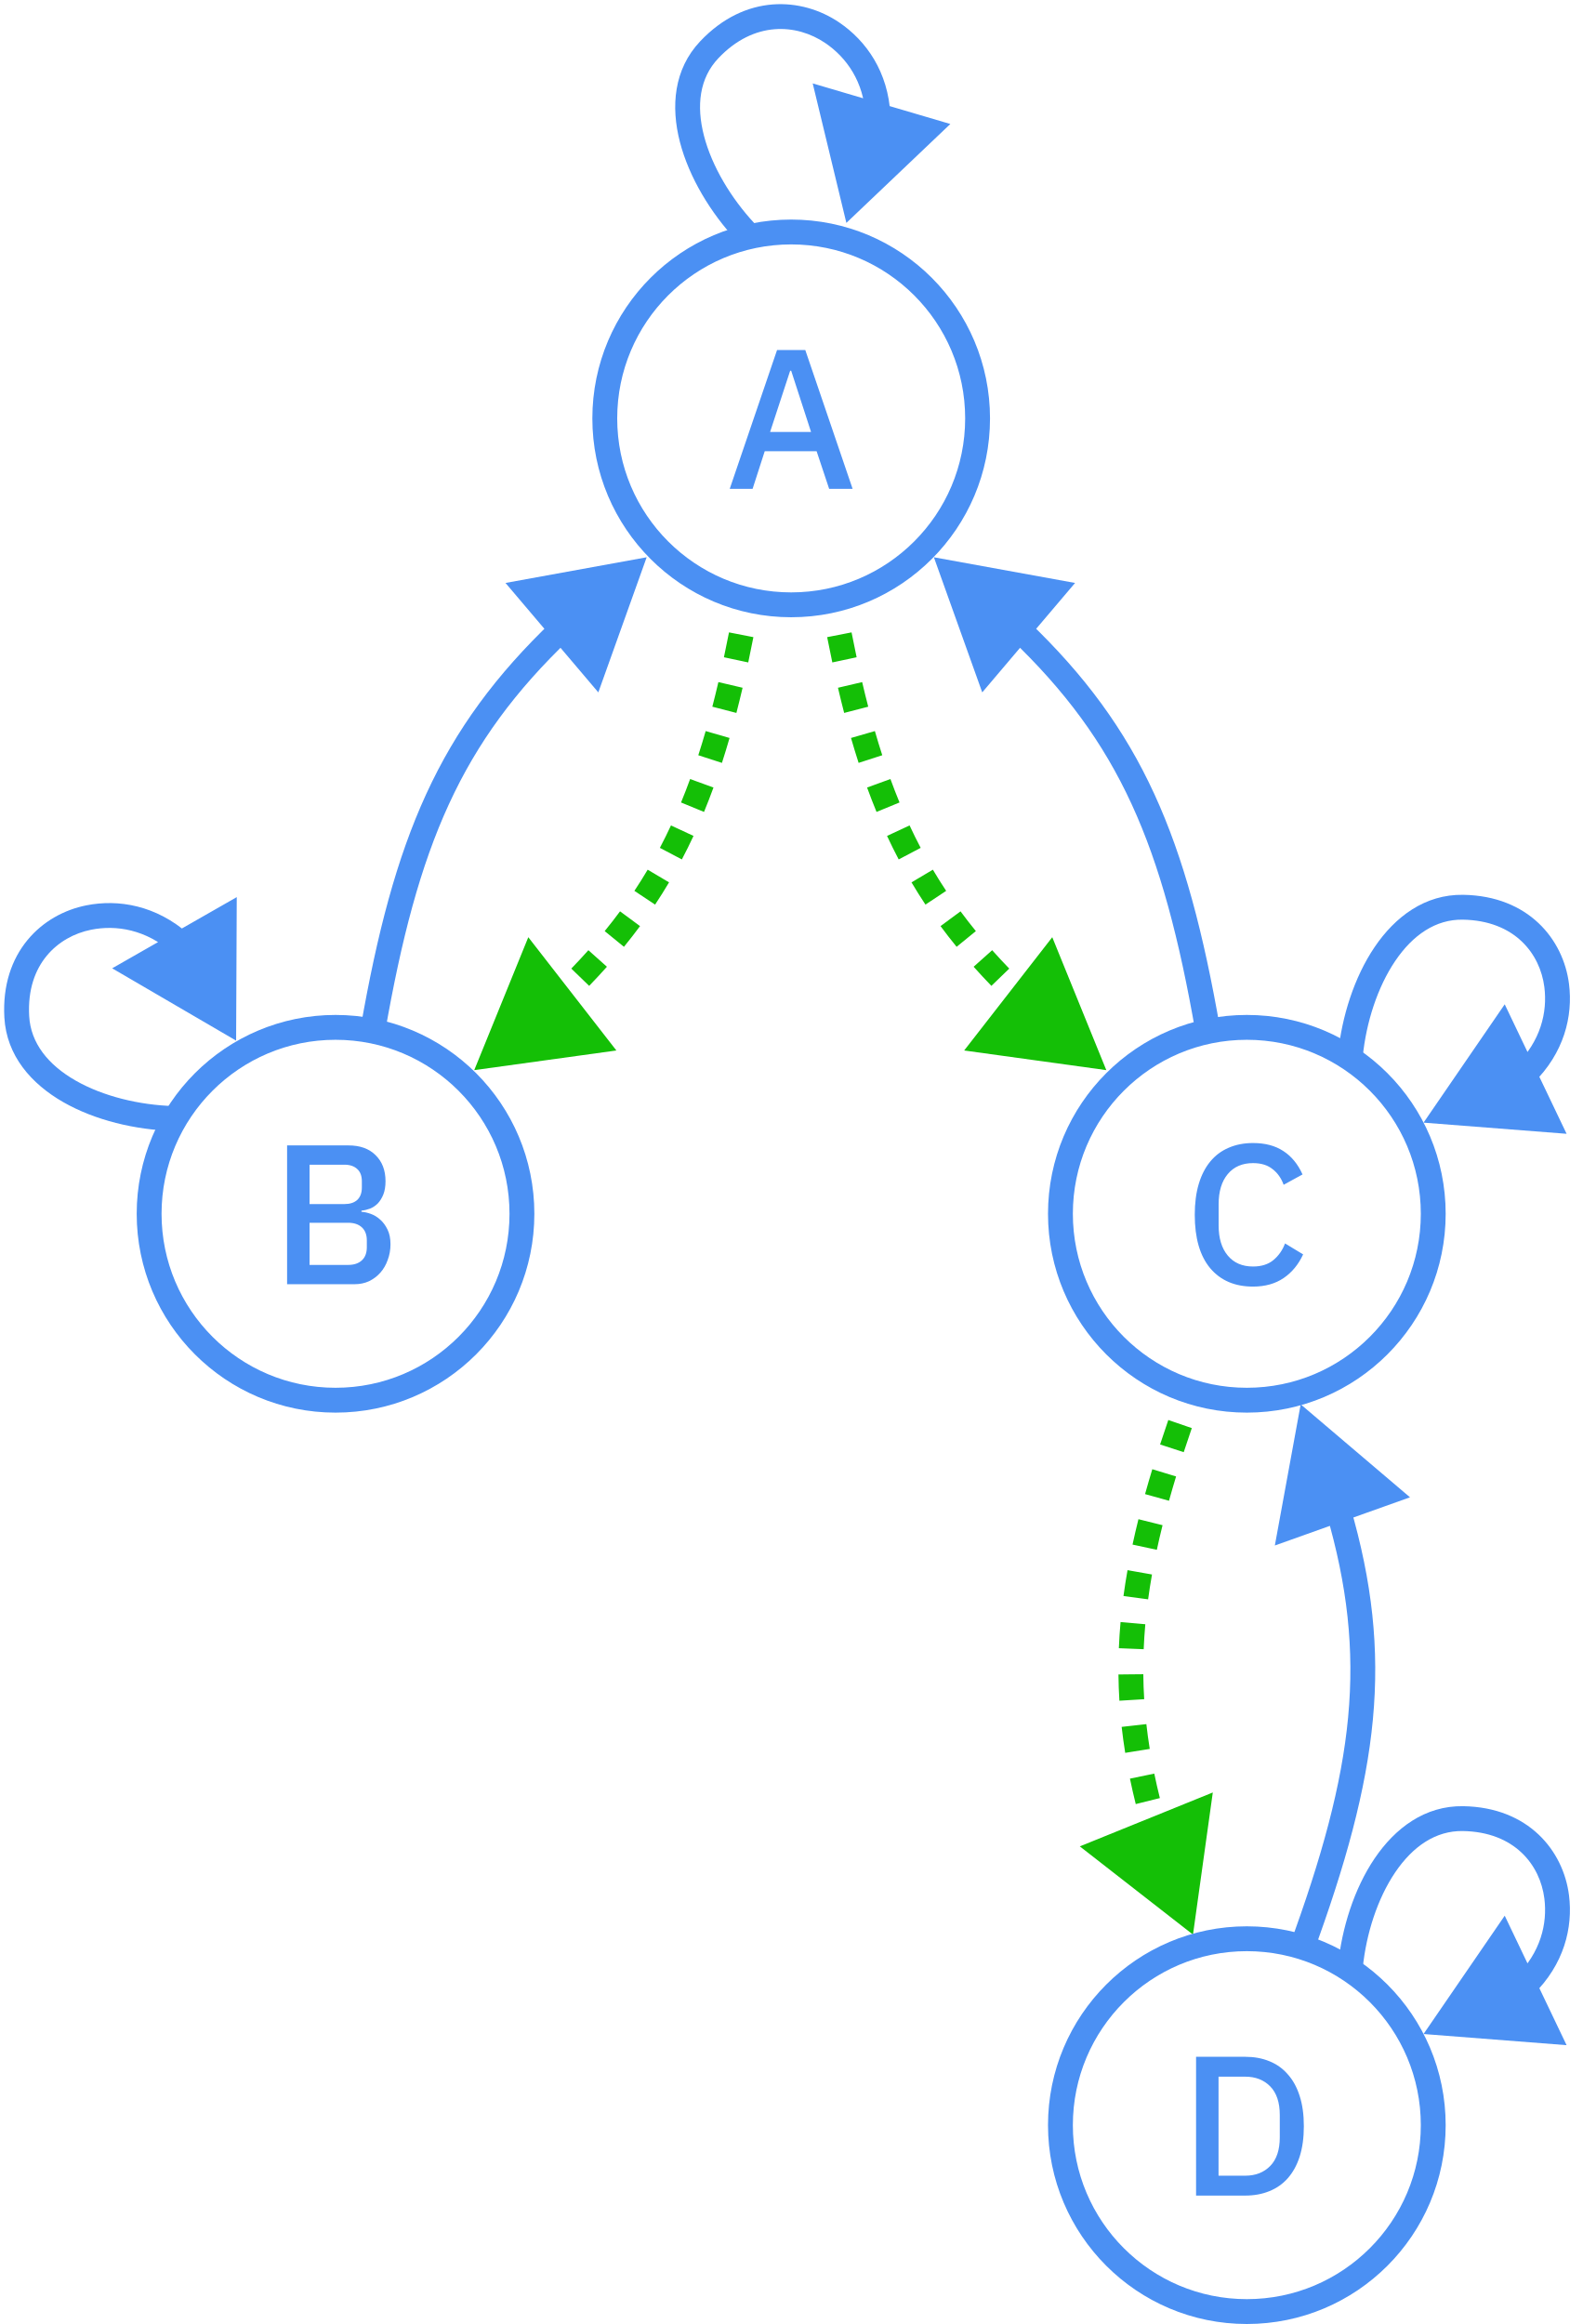
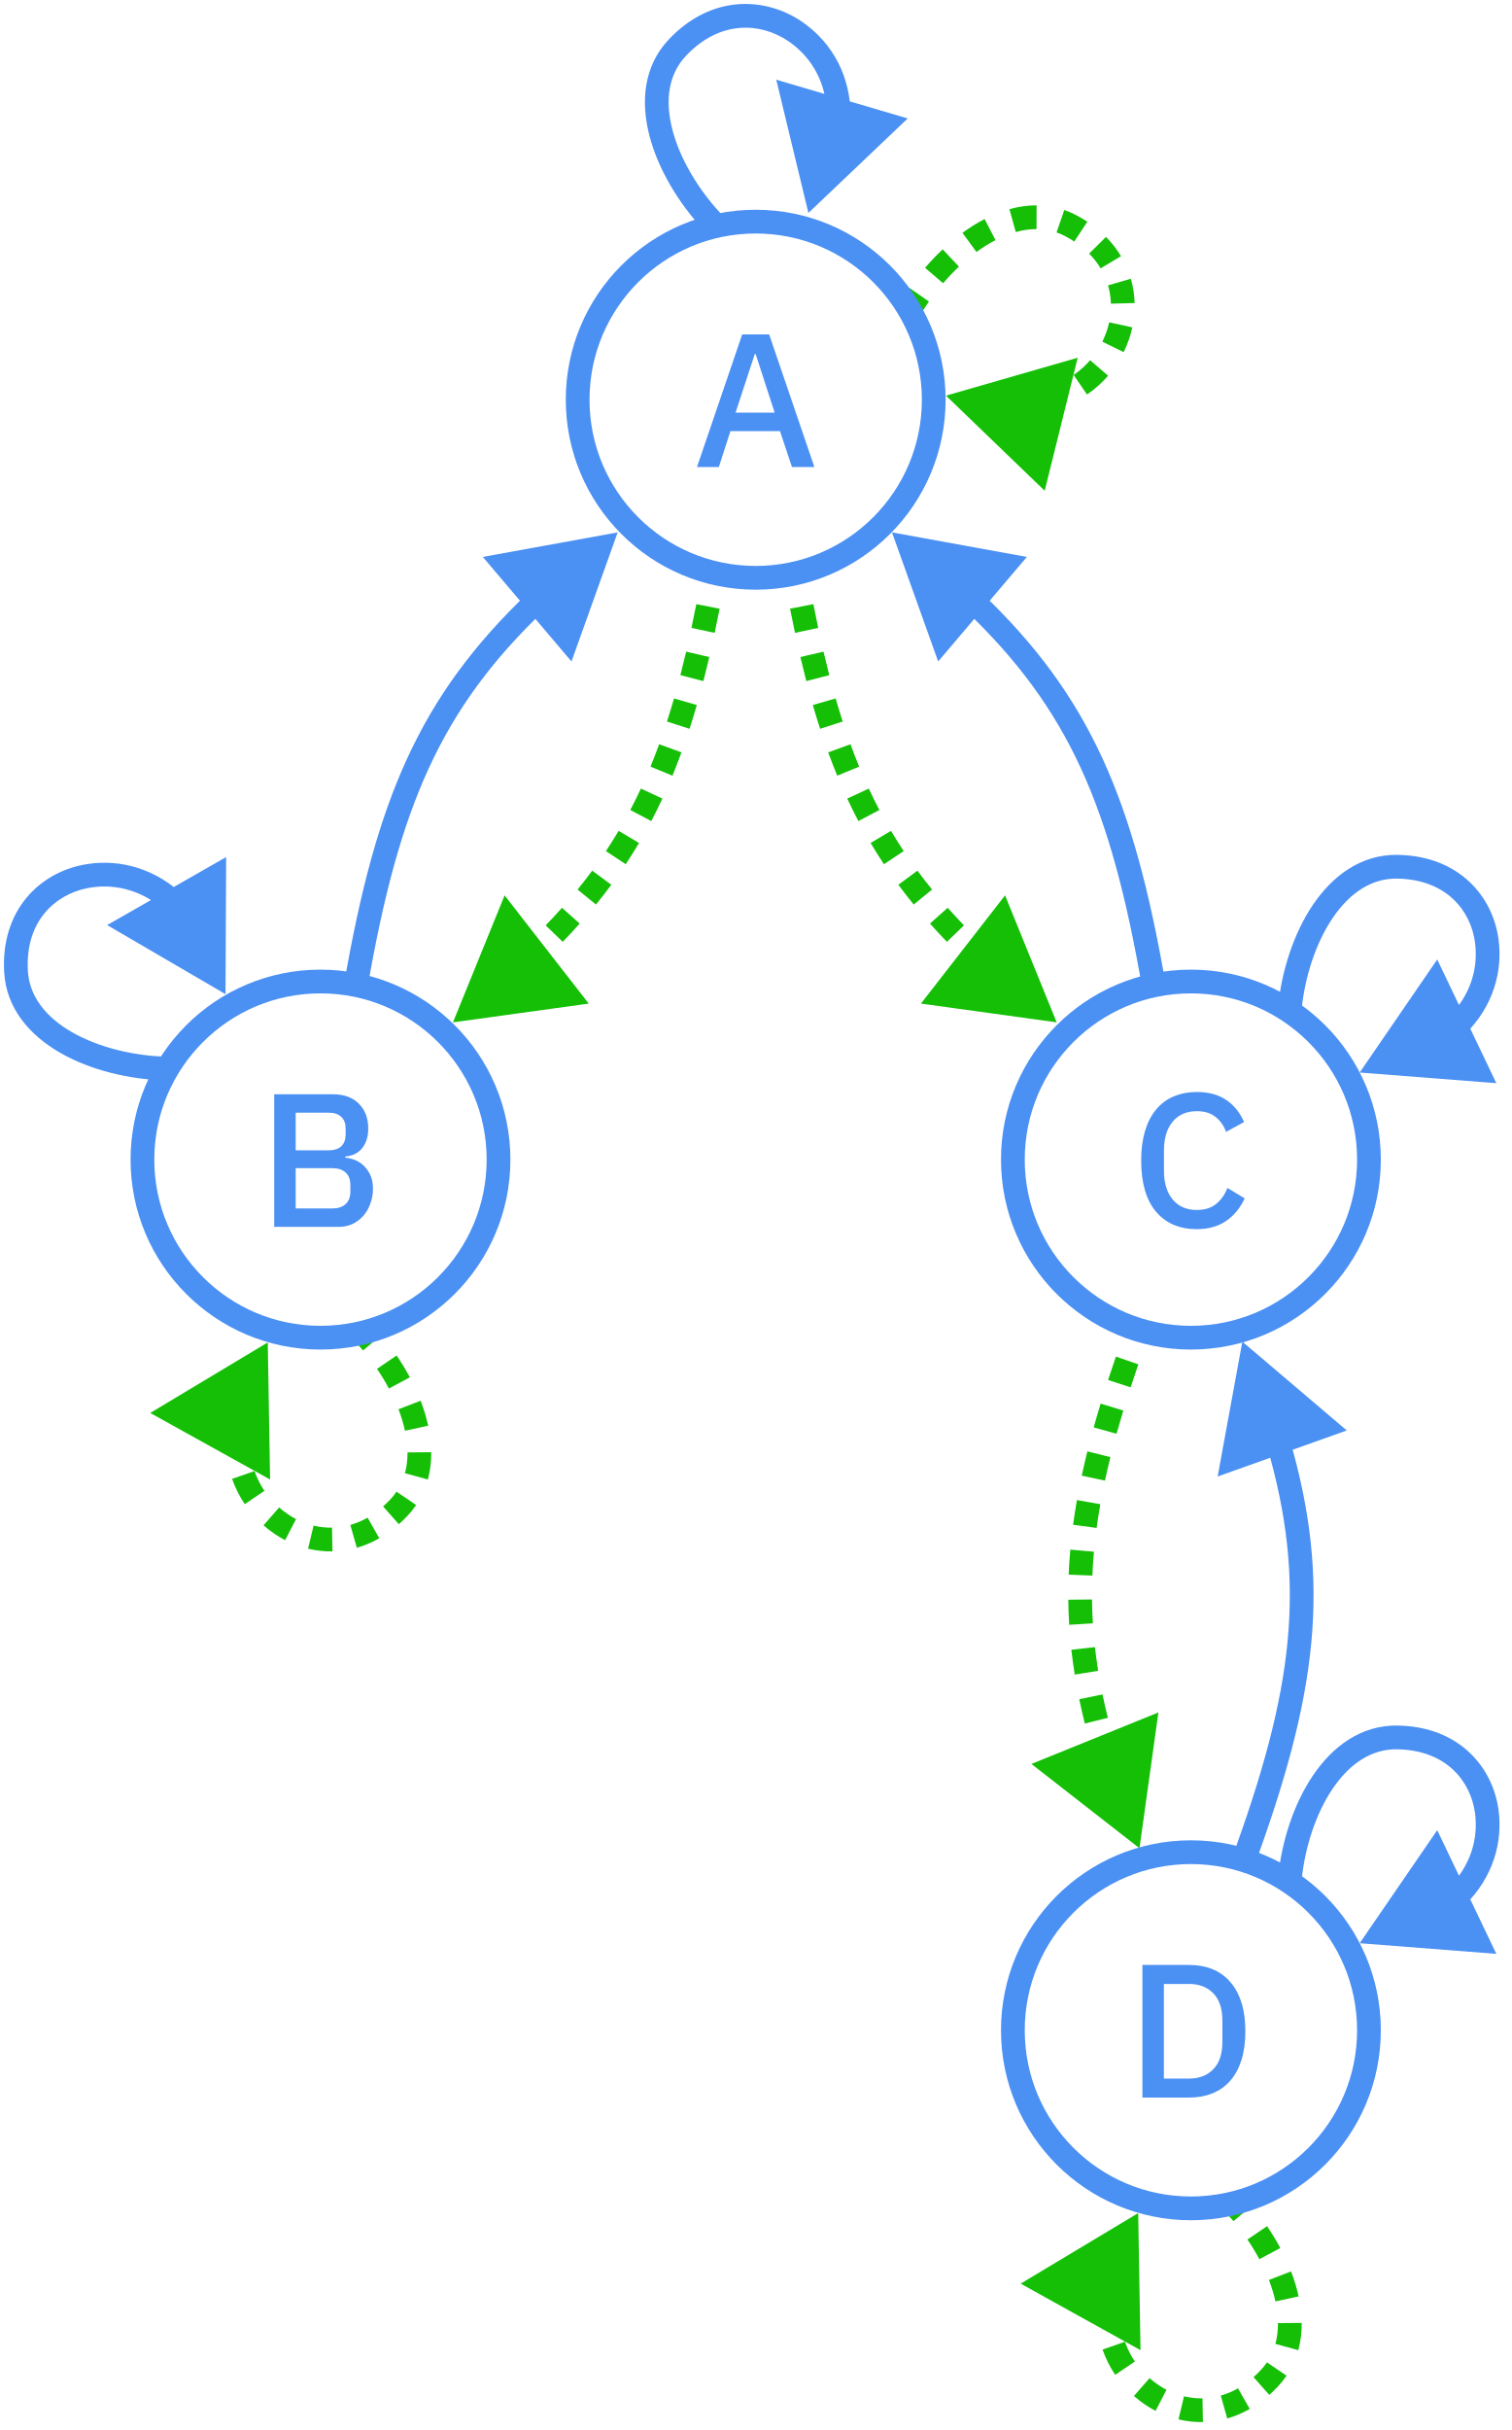
- <svg xmlns="http://www.w3.org/2000/svg" width="382" height="561" viewBox="0 0 382 561" fill="none">
+ <svg xmlns="http://www.w3.org/2000/svg" width="382" height="614" viewBox="0 0 382 614" fill="none">
+   <path d="M288 467L274.339 456.351L290.392 449.845L288 467ZM283.187 458.887C282.44 456.906 281.729 454.957 281.054 453.034L283.885 452.041C284.552 453.94 285.255 455.868 285.994 457.828L283.187 458.887ZM279.068 447.127C278.422 445.116 277.818 443.132 277.256 441.172L280.14 440.345C280.693 442.273 281.288 444.227 281.924 446.21L279.068 447.127ZM275.637 435.133C275.127 433.085 274.665 431.058 274.25 429.049L277.188 428.443C277.595 430.411 278.048 432.398 278.548 434.409L275.637 435.133ZM273.118 422.892C272.784 420.813 272.502 418.748 272.272 416.692L275.253 416.358C275.478 418.366 275.754 420.383 276.08 422.416L273.118 422.892ZM271.73 410.453C271.602 408.365 271.527 406.28 271.506 404.192L274.506 404.162C274.527 406.198 274.599 408.232 274.725 410.269L271.73 410.453ZM271.602 397.929C271.686 395.857 271.822 393.777 272.008 391.682L274.997 391.949C274.814 393.996 274.682 396.028 274.6 398.051L271.602 397.929ZM272.707 385.468C272.982 383.427 273.304 381.369 273.673 379.288L276.627 379.811C276.265 381.853 275.949 383.871 275.68 385.869L272.707 385.468ZM274.874 373.169C275.304 371.168 275.775 369.142 276.286 367.088L279.198 367.812C278.694 369.837 278.23 371.831 277.807 373.8L274.874 373.169ZM277.874 361.069C278.419 359.108 279 357.117 279.614 355.096L282.484 355.968C281.876 357.968 281.303 359.936 280.764 361.873L277.874 361.069ZM281.486 349.152C282.115 347.222 282.773 345.262 283.46 343.269L286.296 344.246C285.615 346.224 284.962 348.168 284.339 350.082L281.486 349.152ZM285.523 337.419C285.873 336.448 286.229 335.469 286.592 334.483L289.408 335.517C289.047 336.498 288.693 337.471 288.346 338.436L285.523 337.419ZM288 467L260.679 445.703L292.783 432.691L288 467ZM281.784 459.416C281.033 457.426 280.318 455.465 279.639 453.531L285.3 451.544C285.963 453.431 286.662 455.348 287.398 457.298L281.784 459.416ZM277.639 447.585C276.989 445.56 276.381 443.562 275.814 441.586L281.581 439.931C282.13 441.844 282.72 443.783 283.352 445.751L277.639 447.585ZM274.181 435.495C273.667 433.428 273.201 431.382 272.781 429.353L278.657 428.139C279.06 430.087 279.508 432.055 280.004 434.047L274.181 435.495ZM271.637 423.13C271.3 421.028 271.014 418.94 270.781 416.859L276.744 416.191C276.966 418.175 277.238 420.168 277.561 422.178L271.637 423.13ZM270.233 410.545C270.103 408.431 270.028 406.321 270.006 404.208L276.006 404.147C276.026 406.158 276.098 408.165 276.222 410.177L270.233 410.545ZM270.103 397.868C270.188 395.771 270.325 393.667 270.514 391.549L276.491 392.082C276.31 394.106 276.179 396.113 276.098 398.111L270.103 397.868ZM271.22 385.267C271.498 383.206 271.824 381.127 272.196 379.026L278.104 380.073C277.746 382.095 277.433 384.093 277.166 386.07L271.22 385.267ZM273.408 372.854C273.842 370.836 274.316 368.795 274.831 366.726L280.653 368.174C280.153 370.184 279.693 372.163 279.274 374.115L273.408 372.854ZM276.429 360.667C276.978 358.693 277.561 356.692 278.179 354.66L283.919 356.404C283.315 358.394 282.745 360.35 282.209 362.275L276.429 360.667ZM280.06 348.687C280.692 346.749 281.353 344.78 282.042 342.78L287.715 344.735C287.035 346.705 286.386 348.642 285.765 350.546L280.06 348.687ZM284.112 336.91C284.463 335.936 284.82 334.955 285.184 333.965L290.816 336.035C290.456 337.013 290.103 337.983 289.757 338.944L284.112 336.91Z" fill="#14BF06" />
+   <path d="M267.076 258.325L249.918 255.953L260.551 242.28L267.076 258.325ZM258.846 253.714C257.207 252.375 255.615 251.044 254.068 249.718L256.02 247.44C257.548 248.75 259.123 250.066 260.745 251.391L258.846 253.714ZM249.389 245.601C247.823 244.183 246.306 242.769 244.838 241.355L246.919 239.194C248.364 240.586 249.857 241.979 251.402 243.376L249.389 245.601ZM240.411 236.94C238.944 235.422 237.529 233.9 236.163 232.369L238.402 230.372C239.74 231.871 241.127 233.364 242.568 234.855L240.411 236.94ZM232.099 227.607C230.768 225.975 229.489 224.33 228.26 222.666L230.673 220.883C231.873 222.508 233.122 224.116 234.424 225.711L232.099 227.607ZM224.665 217.537C223.508 215.794 222.399 214.027 221.335 212.231L223.916 210.702C224.954 212.454 226.036 214.178 227.165 215.878L224.665 217.537ZM218.28 206.763C217.315 204.927 216.39 203.059 215.502 201.153L218.222 199.887C219.089 201.75 219.993 203.574 220.935 205.366L218.28 206.763ZM212.993 195.425C212.209 193.521 211.457 191.578 210.733 189.592L213.552 188.565C214.262 190.514 215 192.418 215.767 194.282L212.993 195.425ZM208.707 183.695C208.077 181.747 207.47 179.758 206.883 177.724L209.765 176.892C210.344 178.897 210.942 180.855 211.562 182.771L208.707 183.695ZM205.241 171.72C204.731 169.749 204.236 167.736 203.755 165.678L206.676 164.995C207.152 167.031 207.641 169.021 208.146 170.968L205.241 171.72ZM202.398 159.596C201.975 157.611 201.562 155.585 201.158 153.516L204.102 152.941C204.504 154.994 204.913 157.004 205.332 158.972L202.398 159.596ZM200.013 147.419C199.83 146.404 199.648 145.378 199.467 144.343L202.423 143.828C202.602 144.857 202.783 145.877 202.965 146.886L200.013 147.419ZM267.076 258.325L232.761 253.581L254.027 226.236L267.076 258.325ZM257.897 254.876C256.249 253.529 254.648 252.191 253.092 250.857L256.996 246.301C258.515 247.603 260.08 248.911 261.694 250.23L257.897 254.876ZM248.382 246.713C246.805 245.286 245.278 243.861 243.797 242.435L247.96 238.114C249.393 239.494 250.875 240.876 252.408 242.264L248.382 246.713ZM239.333 237.982C237.852 236.451 236.423 234.914 235.044 233.367L239.521 229.373C240.845 230.857 242.219 232.336 243.647 233.812L239.333 237.982ZM230.936 228.555C229.591 226.905 228.297 225.241 227.053 223.557L231.879 219.992C233.065 221.597 234.3 223.186 235.586 224.763L230.936 228.555ZM223.416 218.367C222.244 216.603 221.122 214.814 220.045 212.996L225.207 209.937C226.232 211.667 227.3 213.369 228.414 215.048L223.416 218.367ZM216.953 207.461C215.976 205.604 215.04 203.713 214.142 201.786L219.582 199.253C220.439 201.095 221.332 202.898 222.263 204.668L216.953 207.461ZM211.606 195.996C210.814 194.072 210.054 192.11 209.324 190.106L214.961 188.051C215.665 189.981 216.395 191.867 217.154 193.711L211.606 195.996ZM207.28 184.156C206.645 182.193 206.033 180.189 205.442 178.14L211.206 176.476C211.781 178.467 212.374 180.41 212.989 182.309L207.28 184.156ZM203.789 172.096C203.276 170.113 202.778 168.088 202.294 166.02L208.136 164.653C208.61 166.679 209.097 168.657 209.598 170.592L203.789 172.096ZM200.931 159.909C200.506 157.915 200.092 155.88 199.686 153.803L205.575 152.653C205.974 154.699 206.382 156.7 206.799 158.659L200.931 159.909ZM198.537 147.686C198.353 146.667 198.17 145.639 197.989 144.6L203.9 143.57C204.079 144.597 204.26 145.613 204.441 146.619L198.537 147.686Z" fill="#14BF06" />
+   <path d="M114.487 258.325L131.645 255.953L121.012 242.28L114.487 258.325ZM122.717 253.714C124.356 252.375 125.948 251.044 127.495 249.718L125.543 247.44C124.015 248.75 122.44 250.066 120.819 251.391L122.717 253.714ZM132.174 245.601C133.741 244.183 135.257 242.769 136.725 241.355L134.644 239.194C133.199 240.586 131.706 241.979 130.162 243.376L132.174 245.601ZM141.152 236.94C142.619 235.422 144.035 233.9 145.4 232.369L143.161 230.372C141.824 231.871 140.436 233.364 138.995 234.855L141.152 236.94ZM149.465 227.607C150.795 225.975 152.074 224.33 153.303 222.666L150.89 220.883C149.69 222.508 148.441 224.116 147.14 225.711L149.465 227.607ZM156.898 217.537C158.055 215.794 159.164 214.027 160.228 212.231L157.647 210.702C156.609 212.454 155.527 214.178 154.399 215.878L156.898 217.537ZM163.283 206.763C164.249 204.927 165.173 203.059 166.061 201.153L163.341 199.887C162.474 201.75 161.57 203.574 160.628 205.366L163.283 206.763ZM168.57 195.425C169.354 193.521 170.106 191.578 170.83 189.592L168.011 188.565C167.301 190.514 166.564 192.418 165.796 194.282L168.57 195.425ZM172.856 183.695C173.486 181.747 174.093 179.758 174.68 177.724L171.798 176.892C171.219 178.897 170.621 180.855 170.001 182.771L172.856 183.695ZM176.322 171.72C176.832 169.749 177.327 167.736 177.808 165.678L174.887 164.995C174.411 167.031 173.922 169.021 173.417 170.968L176.322 171.72ZM179.165 159.596C179.588 157.611 180.001 155.585 180.405 153.516L177.461 152.941C177.059 154.994 176.65 157.004 176.231 158.972L179.165 159.596ZM181.55 147.419C181.734 146.404 181.915 145.378 182.096 144.343L179.141 143.828C178.961 144.857 178.78 145.877 178.598 146.886L181.55 147.419ZM114.487 258.325L148.802 253.581L127.536 226.236L114.487 258.325ZM123.666 254.876C125.314 253.529 126.915 252.191 128.471 250.857L124.567 246.301C123.048 247.603 121.483 248.911 119.869 250.23L123.666 254.876ZM133.181 246.713C134.758 245.286 136.286 243.861 137.766 242.435L133.604 238.114C132.17 239.494 130.688 240.876 129.155 242.264L133.181 246.713ZM142.23 237.982C143.711 236.451 145.14 234.914 146.519 233.367L142.042 229.373C140.718 230.857 139.344 232.336 137.917 233.812L142.23 237.982ZM150.627 228.555C151.972 226.905 153.266 225.241 154.51 223.557L149.684 219.992C148.498 221.597 147.263 223.186 145.977 224.763L150.627 228.555ZM158.148 218.367C159.319 216.603 160.441 214.814 161.518 212.996L156.356 209.937C155.332 211.667 154.263 213.369 153.149 215.048L158.148 218.367ZM164.61 207.461C165.588 205.604 166.523 203.713 167.421 201.786L161.981 199.253C161.124 201.095 160.231 202.898 159.3 204.668L164.61 207.461ZM169.957 195.996C170.749 194.072 171.509 192.11 172.239 190.106L166.602 188.051C165.899 189.981 165.168 191.867 164.409 193.711L169.957 195.996ZM174.283 184.156C174.918 182.193 175.53 180.189 176.122 178.14L170.357 176.476C169.782 178.467 169.189 180.41 168.574 182.309L174.283 184.156ZM177.774 172.096C178.287 170.113 178.785 168.088 179.269 166.02L173.427 164.653C172.953 166.679 172.466 168.657 171.965 170.592L177.774 172.096ZM180.633 159.909C181.057 157.915 181.471 155.88 181.877 153.803L175.988 152.653C175.589 154.699 175.181 156.7 174.764 158.659L180.633 159.909ZM183.026 147.686C183.21 146.667 183.393 145.639 183.574 144.6L177.663 143.57C177.484 144.597 177.304 145.613 177.122 146.619L183.026 147.686Z" fill="#14BF06" />
+   <path d="M320.778 600.983L318.598 598.921L320.778 600.983ZM291.1 605.103L292.783 602.62L291.1 605.103ZM287.676 559.194L257.974 577.021L288.263 593.83L287.676 559.194ZM309.826 559.045C310.484 559.751 311.129 560.48 311.759 561.228L316.351 557.367C315.657 556.541 314.944 555.736 314.216 554.955L309.826 559.045ZM315.284 565.878C316.385 567.492 317.398 569.157 318.303 570.849L323.593 568.018C322.583 566.129 321.458 564.282 320.242 562.498L315.284 565.878ZM320.715 576.084C321.418 577.91 321.972 579.727 322.359 581.511L328.223 580.24C327.764 578.124 327.116 576.009 326.313 573.926L320.715 576.084ZM322.999 586.987C323.014 588.837 322.802 590.597 322.351 592.245L328.139 593.829C328.751 591.591 329.018 589.276 328.999 586.939L322.999 586.987ZM320.217 596.909C319.747 597.603 319.209 598.275 318.598 598.921L322.957 603.044C323.789 602.165 324.53 601.241 325.184 600.276L320.217 596.909ZM318.598 598.921C318.012 599.541 317.421 600.113 316.826 600.639L320.804 605.131C321.534 604.484 322.253 603.789 322.957 603.044L318.598 598.921ZM312.904 603.469C311.451 604.297 309.992 604.899 308.548 605.309L310.184 611.081C312.099 610.539 314.005 609.747 315.873 608.683L312.904 603.469ZM303.92 605.997C302.328 606.026 300.763 605.845 299.256 605.484L297.858 611.319C299.839 611.793 301.91 612.035 304.03 611.996L303.92 605.997ZM294.824 603.832C294.115 603.466 293.433 603.06 292.783 602.62L289.417 607.587C290.264 608.16 291.15 608.688 292.072 609.164L294.824 603.832ZM292.783 602.62C292.012 602.098 291.265 601.523 290.55 600.897L286.597 605.41C287.502 606.203 288.446 606.929 289.417 607.587L292.783 602.62ZM286.837 596.7C285.826 595.207 284.972 593.541 284.328 591.699L278.664 593.679C279.483 596.021 280.574 598.151 281.869 600.063L286.837 596.7ZM283.127 586.172C282.952 584.383 282.952 582.459 283.165 580.397L277.196 579.78C276.944 582.224 276.94 584.551 277.156 586.757L283.127 586.172ZM284.258 574.595C284.744 572.786 285.382 570.888 286.192 568.903L280.637 566.637C279.739 568.838 279.018 570.973 278.463 573.039L284.258 574.595Z" fill="#14BF06" />
+   <path d="M100.778 380.983L98.598 378.921L100.778 380.983ZM71.1 385.103L72.783 382.62L71.1 385.103ZM67.676 339.194L37.974 357.021L68.263 373.83L67.676 339.194ZM89.826 339.045C90.484 339.751 91.129 340.48 91.758 341.228L96.351 337.367C95.657 336.541 94.944 335.736 94.216 334.955L89.826 339.045ZM95.284 345.878C96.385 347.492 97.398 349.157 98.303 350.849L103.593 348.018C102.583 346.129 101.458 344.282 100.242 342.498L95.284 345.878ZM100.715 356.084C101.418 357.91 101.972 359.727 102.359 361.511L108.223 360.24C107.764 358.124 107.116 356.009 106.313 353.926L100.715 356.084ZM102.999 366.987C103.014 368.837 102.802 370.597 102.351 372.245L108.139 373.829C108.751 371.591 109.018 369.276 108.999 366.939L102.999 366.987ZM100.217 376.909C99.747 377.603 99.209 378.275 98.598 378.921L102.957 383.044C103.789 382.165 104.53 381.241 105.184 380.276L100.217 376.909ZM98.598 378.921C98.012 379.541 97.421 380.113 96.826 380.639L100.804 385.131C101.534 384.484 102.253 383.789 102.957 383.044L98.598 378.921ZM92.904 383.469C91.451 384.297 89.992 384.899 88.548 385.309L90.184 391.081C92.099 390.539 94.005 389.747 95.873 388.683L92.904 383.469ZM83.92 385.997C82.328 386.026 80.763 385.845 79.256 385.484L77.858 391.319C79.839 391.793 81.91 392.035 84.03 391.996L83.92 385.997ZM74.824 383.832C74.115 383.466 73.433 383.06 72.783 382.62L69.417 387.587C70.263 388.16 71.15 388.688 72.072 389.164L74.824 383.832ZM72.783 382.62C72.013 382.098 71.265 381.523 70.55 380.897L66.597 385.41C67.502 386.203 68.446 386.929 69.417 387.587L72.783 382.62ZM66.837 376.7C65.826 375.207 64.972 373.541 64.328 371.699L58.664 373.679C59.483 376.021 60.574 378.151 61.869 380.063L66.837 376.7ZM63.127 366.172C62.952 364.383 62.952 362.459 63.165 360.397L57.197 359.78C56.944 362.224 56.94 364.551 57.156 366.757L63.127 366.172ZM64.257 354.595C64.744 352.786 65.382 350.888 66.192 348.903L60.637 346.637C59.739 348.838 59.018 350.973 58.463 353.039L64.257 354.595Z" fill="#14BF06" />
+   <path d="M270.825 57.13L269.402 59.771L270.825 57.13ZM282.532 84.711L279.696 83.733L282.532 84.711ZM239.098 99.973L264.045 124.007L272.386 90.385L239.098 99.973ZM233.187 78.625C233.697 77.806 234.232 76.993 234.791 76.191L229.867 72.762C229.251 73.648 228.659 74.546 228.094 75.452L233.187 78.625ZM238.362 71.576C239.634 70.093 240.978 68.681 242.375 67.367L238.264 62.996C236.704 64.464 235.213 66.031 233.808 67.67L238.362 71.576ZM246.802 63.675C248.381 62.52 249.992 61.512 251.613 60.675L248.859 55.344C246.935 56.337 245.063 57.514 243.261 58.832L246.802 63.675ZM256.734 58.63C258.516 58.134 260.271 57.88 261.978 57.886L262.001 51.886C259.681 51.878 257.377 52.223 255.125 52.849L256.734 58.63ZM267.038 58.732C267.831 59.005 268.619 59.349 269.402 59.771L272.248 54.489C271.182 53.915 270.097 53.44 268.995 53.06L267.038 58.732ZM269.402 59.771C270.153 60.176 270.859 60.598 271.523 61.035L274.824 56.024C274.009 55.487 273.15 54.975 272.248 54.489L269.402 59.771ZM275.276 64.085C276.453 65.272 277.415 66.523 278.187 67.811L283.334 64.728C282.311 63.02 281.05 61.386 279.537 59.86L275.276 64.085ZM280.056 72.1C280.499 73.63 280.732 75.188 280.776 76.737L286.773 76.567C286.716 74.531 286.409 72.468 285.82 70.432L280.056 72.1ZM280.335 81.446C280.166 82.225 279.952 82.99 279.696 83.733L285.368 85.689C285.701 84.722 285.98 83.728 286.199 82.715L280.335 81.446ZM279.696 83.733C279.393 84.612 279.033 85.483 278.614 86.337L284.001 88.978C284.531 87.897 284.986 86.797 285.368 85.689L279.696 83.733ZM275.529 91.015C274.35 92.38 272.964 93.638 271.354 94.739L274.741 99.692C276.789 98.292 278.561 96.684 280.07 94.936L275.529 91.015ZM266.33 97.339C264.649 97.973 262.792 98.475 260.745 98.806L261.704 104.729C264.129 104.336 266.377 103.735 268.45 102.952L266.33 97.339ZM254.859 99.262C252.985 99.264 250.987 99.141 248.859 98.876L248.118 104.83C250.477 105.124 252.726 105.264 254.865 105.262L254.859 99.262Z" fill="#14BF06" />
  <path d="M314 339L340.39 361.44L307.761 373.075L314 339ZM325.948 363.592C336.615 400.148 332.942 428.151 316.816 472.035L311.184 469.965C327.055 426.774 330.369 400.16 320.188 365.273L325.948 363.592Z" fill="#4B90F3" />
-   <path d="M288 467L274.339 456.351L290.392 449.845L288 467ZM283.187 458.887C282.44 456.906 281.729 454.957 281.054 453.034L283.885 452.041C284.552 453.94 285.255 455.868 285.994 457.828L283.187 458.887ZM279.068 447.127C278.422 445.116 277.818 443.132 277.256 441.172L280.14 440.345C280.693 442.273 281.288 444.227 281.924 446.21L279.068 447.127ZM275.637 435.133C275.127 433.085 274.665 431.058 274.25 429.049L277.188 428.443C277.595 430.411 278.048 432.398 278.548 434.409L275.637 435.133ZM273.118 422.892C272.784 420.813 272.502 418.748 272.272 416.692L275.253 416.358C275.478 418.366 275.754 420.383 276.08 422.416L273.118 422.892ZM271.73 410.453C271.602 408.365 271.527 406.28 271.506 404.192L274.506 404.162C274.527 406.198 274.599 408.232 274.725 410.269L271.73 410.453ZM271.602 397.929C271.686 395.857 271.822 393.777 272.008 391.682L274.997 391.949C274.814 393.996 274.682 396.028 274.6 398.051L271.602 397.929ZM272.707 385.468C272.982 383.427 273.304 381.369 273.673 379.288L276.627 379.811C276.265 381.853 275.949 383.871 275.68 385.869L272.707 385.468ZM274.874 373.169C275.304 371.168 275.775 369.142 276.286 367.088L279.198 367.812C278.694 369.837 278.23 371.831 277.807 373.8L274.874 373.169ZM277.874 361.069C278.419 359.108 279 357.117 279.614 355.096L282.484 355.968C281.876 357.968 281.303 359.936 280.764 361.873L277.874 361.069ZM281.486 349.152C282.115 347.222 282.773 345.262 283.46 343.269L286.296 344.246C285.615 346.224 284.962 348.168 284.339 350.082L281.486 349.152ZM285.523 337.419C285.873 336.448 286.229 335.469 286.592 334.483L289.408 335.517C289.047 336.498 288.693 337.471 288.346 338.436L285.523 337.419ZM288 467L260.679 445.703L292.783 432.691L288 467ZM281.784 459.416C281.033 457.426 280.318 455.465 279.639 453.531L285.3 451.544C285.963 453.431 286.662 455.348 287.398 457.298L281.784 459.416ZM277.639 447.585C276.989 445.56 276.381 443.562 275.814 441.586L281.581 439.931C282.13 441.844 282.72 443.783 283.352 445.751L277.639 447.585ZM274.181 435.495C273.667 433.428 273.201 431.382 272.781 429.353L278.657 428.139C279.06 430.087 279.508 432.055 280.004 434.047L274.181 435.495ZM271.637 423.13C271.3 421.028 271.014 418.94 270.781 416.859L276.744 416.191C276.966 418.175 277.238 420.168 277.561 422.178L271.637 423.13ZM270.233 410.545C270.103 408.431 270.028 406.321 270.006 404.208L276.006 404.147C276.026 406.158 276.098 408.165 276.222 410.177L270.233 410.545ZM270.103 397.868C270.188 395.771 270.325 393.667 270.514 391.549L276.491 392.082C276.31 394.106 276.179 396.113 276.098 398.111L270.103 397.868ZM271.22 385.267C271.498 383.206 271.824 381.127 272.196 379.026L278.104 380.073C277.746 382.095 277.433 384.093 277.166 386.07L271.22 385.267ZM273.408 372.854C273.842 370.836 274.316 368.795 274.831 366.726L280.653 368.174C280.153 370.184 279.693 372.163 279.274 374.115L273.408 372.854ZM276.429 360.667C276.978 358.693 277.561 356.692 278.179 354.66L283.919 356.404C283.315 358.394 282.745 360.35 282.209 362.275L276.429 360.667ZM280.06 348.687C280.692 346.749 281.353 344.78 282.042 342.78L287.715 344.735C287.035 346.705 286.386 348.642 285.765 350.546L280.06 348.687ZM284.112 336.91C284.463 335.936 284.82 334.955 285.184 333.965L290.816 336.035C290.456 337.013 290.103 337.983 289.757 338.944L284.112 336.91Z" fill="#14BF06" />
  <path d="M225.45 134.521L259.532 140.721L237.122 167.137L225.45 134.521ZM248.111 149.819C275.658 176.112 286.508 202.188 294.537 248.246L288.626 249.276C280.723 203.945 270.258 179.252 243.969 154.159L248.111 149.819Z" fill="#4B90F3" />
-   <path d="M267.076 258.325L249.918 255.953L260.551 242.28L267.076 258.325ZM258.846 253.714C257.207 252.375 255.615 251.044 254.068 249.718L256.02 247.44C257.548 248.75 259.123 250.066 260.745 251.391L258.846 253.714ZM249.389 245.601C247.823 244.183 246.306 242.769 244.838 241.355L246.919 239.194C248.364 240.586 249.857 241.979 251.402 243.376L249.389 245.601ZM240.411 236.94C238.944 235.422 237.529 233.9 236.163 232.369L238.402 230.372C239.74 231.871 241.127 233.364 242.568 234.855L240.411 236.94ZM232.099 227.607C230.768 225.975 229.489 224.33 228.26 222.666L230.673 220.883C231.873 222.508 233.122 224.116 234.424 225.711L232.099 227.607ZM224.665 217.537C223.508 215.794 222.399 214.027 221.335 212.231L223.916 210.702C224.954 212.454 226.036 214.178 227.165 215.878L224.665 217.537ZM218.28 206.763C217.315 204.927 216.39 203.059 215.502 201.153L218.222 199.887C219.089 201.75 219.993 203.574 220.935 205.366L218.28 206.763ZM212.993 195.425C212.209 193.521 211.457 191.578 210.733 189.592L213.552 188.565C214.262 190.514 215 192.418 215.767 194.282L212.993 195.425ZM208.707 183.695C208.077 181.747 207.47 179.758 206.883 177.724L209.765 176.892C210.344 178.897 210.942 180.855 211.562 182.771L208.707 183.695ZM205.241 171.72C204.731 169.749 204.236 167.736 203.755 165.678L206.676 164.995C207.152 167.031 207.641 169.021 208.146 170.968L205.241 171.72ZM202.398 159.596C201.975 157.611 201.562 155.585 201.158 153.516L204.102 152.941C204.504 154.994 204.913 157.004 205.332 158.972L202.398 159.596ZM200.013 147.419C199.83 146.404 199.648 145.378 199.467 144.343L202.423 143.828C202.602 144.857 202.783 145.877 202.965 146.886L200.013 147.419ZM267.076 258.325L232.761 253.581L254.027 226.236L267.076 258.325ZM257.897 254.876C256.249 253.529 254.648 252.191 253.092 250.857L256.996 246.301C258.515 247.603 260.08 248.911 261.694 250.23L257.897 254.876ZM248.382 246.713C246.805 245.286 245.278 243.861 243.797 242.435L247.96 238.114C249.393 239.494 250.875 240.876 252.408 242.264L248.382 246.713ZM239.333 237.982C237.852 236.451 236.423 234.914 235.044 233.367L239.521 229.373C240.845 230.857 242.219 232.336 243.647 233.812L239.333 237.982ZM230.936 228.555C229.591 226.905 228.297 225.241 227.053 223.557L231.879 219.992C233.065 221.597 234.3 223.186 235.586 224.763L230.936 228.555ZM223.416 218.367C222.244 216.603 221.122 214.814 220.045 212.996L225.207 209.937C226.232 211.667 227.3 213.369 228.414 215.048L223.416 218.367ZM216.953 207.461C215.976 205.604 215.04 203.713 214.142 201.786L219.582 199.253C220.439 201.095 221.332 202.898 222.263 204.668L216.953 207.461ZM211.606 195.996C210.814 194.072 210.054 192.11 209.324 190.106L214.961 188.051C215.665 189.981 216.395 191.867 217.154 193.711L211.606 195.996ZM207.28 184.156C206.645 182.193 206.033 180.189 205.442 178.14L211.206 176.476C211.781 178.467 212.374 180.41 212.989 182.309L207.28 184.156ZM203.789 172.096C203.276 170.113 202.778 168.088 202.294 166.02L208.136 164.653C208.61 166.679 209.097 168.657 209.598 170.592L203.789 172.096ZM200.931 159.909C200.506 157.915 200.092 155.88 199.686 153.803L205.575 152.653C205.974 154.699 206.382 156.7 206.799 158.659L200.931 159.909ZM198.537 147.686C198.353 146.667 198.17 145.639 197.989 144.6L203.9 143.57C204.079 144.597 204.26 145.613 204.441 146.619L198.537 147.686Z" fill="#14BF06" />
  <path d="M156.113 134.521L122.031 140.721L144.441 167.137L156.113 134.521ZM133.452 149.819C105.905 176.112 95.056 202.188 87.026 248.246L92.937 249.276C100.84 203.945 111.306 179.252 137.595 154.159L133.452 149.819Z" fill="#4B90F3" />
-   <path d="M114.487 258.325L131.645 255.953L121.012 242.28L114.487 258.325ZM122.717 253.714C124.356 252.375 125.948 251.044 127.495 249.718L125.543 247.44C124.015 248.75 122.44 250.066 120.819 251.391L122.717 253.714ZM132.174 245.601C133.741 244.183 135.257 242.769 136.725 241.355L134.644 239.194C133.199 240.586 131.706 241.979 130.162 243.376L132.174 245.601ZM141.152 236.94C142.619 235.422 144.035 233.9 145.4 232.369L143.161 230.372C141.824 231.871 140.436 233.364 138.995 234.855L141.152 236.94ZM149.465 227.607C150.795 225.975 152.074 224.33 153.303 222.666L150.89 220.883C149.69 222.508 148.441 224.116 147.14 225.711L149.465 227.607ZM156.898 217.537C158.055 215.794 159.164 214.027 160.228 212.231L157.647 210.702C156.609 212.454 155.527 214.178 154.399 215.878L156.898 217.537ZM163.283 206.763C164.249 204.927 165.173 203.059 166.061 201.153L163.341 199.887C162.474 201.75 161.57 203.574 160.628 205.366L163.283 206.763ZM168.57 195.425C169.354 193.521 170.106 191.578 170.83 189.592L168.011 188.565C167.301 190.514 166.564 192.418 165.796 194.282L168.57 195.425ZM172.856 183.695C173.486 181.747 174.093 179.758 174.68 177.724L171.798 176.892C171.219 178.897 170.621 180.855 170.001 182.771L172.856 183.695ZM176.322 171.72C176.832 169.749 177.327 167.736 177.808 165.678L174.887 164.995C174.411 167.031 173.922 169.021 173.417 170.968L176.322 171.72ZM179.165 159.596C179.588 157.611 180.001 155.585 180.405 153.516L177.461 152.941C177.059 154.994 176.65 157.004 176.231 158.972L179.165 159.596ZM181.55 147.419C181.734 146.404 181.915 145.378 182.096 144.343L179.141 143.828C178.961 144.857 178.78 145.877 178.598 146.886L181.55 147.419ZM114.487 258.325L148.802 253.581L127.536 226.236L114.487 258.325ZM123.666 254.876C125.314 253.529 126.915 252.191 128.471 250.857L124.567 246.301C123.048 247.603 121.483 248.911 119.869 250.23L123.666 254.876ZM133.181 246.713C134.758 245.286 136.286 243.861 137.766 242.435L133.604 238.114C132.17 239.494 130.688 240.876 129.155 242.264L133.181 246.713ZM142.23 237.982C143.711 236.451 145.14 234.914 146.519 233.367L142.042 229.373C140.718 230.857 139.344 232.336 137.917 233.812L142.23 237.982ZM150.627 228.555C151.972 226.905 153.266 225.241 154.51 223.557L149.684 219.992C148.498 221.597 147.263 223.186 145.977 224.763L150.627 228.555ZM158.148 218.367C159.319 216.603 160.441 214.814 161.518 212.996L156.356 209.937C155.332 211.667 154.263 213.369 153.149 215.048L158.148 218.367ZM164.61 207.461C165.588 205.604 166.523 203.713 167.421 201.786L161.981 199.253C161.124 201.095 160.231 202.898 159.3 204.668L164.61 207.461ZM169.957 195.996C170.749 194.072 171.509 192.11 172.239 190.106L166.602 188.051C165.899 189.981 165.168 191.867 164.409 193.711L169.957 195.996ZM174.283 184.156C174.918 182.193 175.53 180.189 176.122 178.14L170.357 176.476C169.782 178.467 169.189 180.41 168.574 182.309L174.283 184.156ZM177.774 172.096C178.287 170.113 178.785 168.088 179.269 166.02L173.427 164.653C172.953 166.679 172.466 168.657 171.965 170.592L177.774 172.096ZM180.633 159.909C181.057 157.915 181.471 155.88 181.877 153.803L175.988 152.653C175.589 154.699 175.181 156.7 174.764 158.659L180.633 159.909ZM183.026 147.686C183.21 146.667 183.393 145.639 183.574 144.6L177.663 143.57C177.484 144.597 177.304 145.613 177.122 146.619L183.026 147.686Z" fill="#14BF06" />
  <path d="M353.192 439.003L353.143 442.002L353.192 439.003ZM375.799 457.888L378.775 457.51L375.799 457.888ZM343.656 491L378.192 493.692L363.255 462.437L343.656 491ZM328.985 475.019C329.817 466.798 332.537 458.305 336.809 451.987C341.075 445.68 346.605 441.894 353.143 442.002L353.242 436.003C343.978 435.85 336.784 441.315 331.839 448.626C326.901 455.928 323.926 465.422 323.015 474.414L328.985 475.019ZM353.143 442.002C365.69 442.209 371.803 450.24 372.823 458.266L378.775 457.51C377.414 446.801 369.043 436.264 353.242 436.003L353.143 442.002ZM372.823 458.266C373.596 464.35 371.94 471.325 365.921 477.212L370.116 481.501C377.582 474.2 379.766 465.311 378.775 457.51L372.823 458.266Z" fill="#4B90F3" />
  <rect x="256" y="468" width="90" height="90" rx="45" stroke="#4B90F3" stroke-width="6" />
  <path d="M288.745 496.496H300.601C302.745 496.496 304.681 496.848 306.409 497.552C308.169 498.256 309.657 499.312 310.873 500.72C312.121 502.096 313.081 503.84 313.753 505.952C314.425 508.032 314.761 510.464 314.761 513.248C314.761 516.032 314.425 518.48 313.753 520.592C313.081 522.672 312.121 524.416 310.873 525.824C309.657 527.2 308.169 528.24 306.409 528.944C304.681 529.648 302.745 530 300.601 530H288.745V496.496ZM300.601 525.2C303.097 525.2 305.113 524.416 306.649 522.848C308.185 521.28 308.953 518.976 308.953 515.936V510.56C308.953 507.52 308.185 505.216 306.649 503.648C305.113 502.08 303.097 501.296 300.601 501.296H294.169V525.2H300.601Z" fill="#4B90F3" />
  <path d="M353.192 219.003L353.143 222.002L353.192 219.003ZM375.799 237.888L378.775 237.51L375.799 237.888ZM343.656 271L378.192 273.692L363.255 242.437L343.656 271ZM328.985 255.019C329.817 246.798 332.537 238.305 336.809 231.987C341.075 225.68 346.605 221.894 353.143 222.002L353.242 216.003C343.978 215.85 336.784 221.315 331.839 228.626C326.901 235.928 323.926 245.422 323.015 254.414L328.985 255.019ZM353.143 222.002C365.69 222.209 371.803 230.24 372.823 238.266L378.775 237.51C377.414 226.801 369.043 216.264 353.242 216.003L353.143 222.002ZM372.823 238.266C373.596 244.35 371.94 251.325 365.921 257.212L370.116 261.501C377.582 254.2 379.766 245.311 378.775 237.51L372.823 238.266Z" fill="#4B90F3" />
  <rect x="256" y="248" width="90" height="90" rx="45" stroke="#4B90F3" stroke-width="6" />
  <path d="M302.493 310.576C298.109 310.576 294.669 309.104 292.173 306.16C289.677 303.184 288.429 298.88 288.429 293.248C288.429 290.432 288.749 287.952 289.389 285.808C290.029 283.664 290.957 281.856 292.173 280.384C293.389 278.912 294.861 277.808 296.589 277.072C298.349 276.304 300.317 275.92 302.493 275.92C305.405 275.92 307.837 276.56 309.789 277.84C311.773 279.12 313.325 281.008 314.445 283.504L309.885 286C309.309 284.4 308.413 283.136 307.197 282.208C306.013 281.248 304.445 280.768 302.493 280.768C299.901 280.768 297.869 281.648 296.397 283.408C294.925 285.168 294.189 287.6 294.189 290.704V295.792C294.189 298.896 294.925 301.328 296.397 303.088C297.869 304.848 299.901 305.728 302.493 305.728C304.509 305.728 306.141 305.216 307.389 304.192C308.669 303.136 309.613 301.792 310.221 300.16L314.589 302.8C313.469 305.232 311.901 307.136 309.885 308.512C307.869 309.888 305.405 310.576 302.493 310.576Z" fill="#4B90F3" />
  <path d="M4.048 245.419L7.043 245.255L4.048 245.419ZM21.417 221.489L20.83 218.547L21.417 221.489ZM57 251.2L57.156 216.559L27.078 233.745L57 251.2ZM41.979 267.001C33.65 266.761 24.911 264.655 18.251 260.842C11.598 257.032 7.402 251.782 7.043 245.255L1.052 245.584C1.561 254.853 7.573 261.642 15.269 266.048C22.957 270.451 32.708 272.737 41.807 272.999L41.979 267.001ZM7.043 245.255C6.692 238.86 8.5 234.098 11.258 230.745C14.045 227.357 17.942 225.242 22.004 224.431L20.83 218.547C15.56 219.599 10.383 222.364 6.624 226.934C2.836 231.539 0.626 237.81 1.052 245.584L7.043 245.255ZM22.004 224.431C28.093 223.216 35.254 224.38 41.619 230.005L45.592 225.51C37.711 218.543 28.605 216.995 20.83 218.547L22.004 224.431Z" fill="#4B90F3" />
  <rect x="36" y="248" width="90" height="90" rx="45" stroke="#4B90F3" stroke-width="6" />
  <path d="M69.308 276.496H84.14C86.924 276.496 89.1 277.28 90.668 278.848C92.268 280.416 93.068 282.512 93.068 285.136C93.068 286.384 92.892 287.456 92.54 288.352C92.188 289.216 91.74 289.936 91.196 290.512C90.652 291.056 90.028 291.472 89.324 291.76C88.62 292.016 87.932 292.176 87.26 292.24V292.528C87.932 292.56 88.668 292.72 89.468 293.008C90.3 293.296 91.068 293.76 91.772 294.4C92.476 295.008 93.068 295.808 93.548 296.8C94.028 297.76 94.268 298.944 94.268 300.352C94.268 301.696 94.044 302.96 93.596 304.144C93.18 305.328 92.588 306.352 91.82 307.216C91.052 308.08 90.14 308.768 89.084 309.28C88.028 309.76 86.876 310 85.628 310H69.308V276.496ZM74.732 305.344H84.044C85.452 305.344 86.556 304.976 87.356 304.24C88.156 303.504 88.556 302.448 88.556 301.072V299.44C88.556 298.064 88.156 297.008 87.356 296.272C86.556 295.536 85.452 295.168 84.044 295.168H74.732V305.344ZM74.732 290.656H83.132C84.476 290.656 85.516 290.32 86.252 289.648C86.988 288.944 87.356 287.952 87.356 286.672V285.136C87.356 283.856 86.988 282.88 86.252 282.208C85.516 281.504 84.476 281.152 83.132 281.152H74.732V290.656Z" fill="#4B90F3" />
  <path d="M171.222 12.017L173.402 14.079L171.222 12.017ZM200.9 7.897L199.217 10.38L200.9 7.897ZM204.324 53.806L229.422 29.93L196.196 20.133L204.324 53.806ZM182.174 53.955C176.478 47.842 171.86 40.156 169.949 32.782C168.042 25.425 168.906 18.832 173.402 14.079L169.043 9.956C162.639 16.726 161.923 25.73 164.141 34.287C166.354 42.827 171.564 51.37 177.784 58.045L182.174 53.955ZM173.402 14.079C182.061 4.924 192.367 5.739 199.217 10.38L202.583 5.413C193.566 -0.697 179.936 -1.561 169.043 9.956L173.402 14.079ZM199.217 10.38C204.378 13.877 208.541 19.742 208.964 28.061L214.957 27.756C214.428 17.375 209.145 9.86 202.583 5.413L199.217 10.38Z" fill="#4B90F3" />
  <rect x="146" y="56" width="90" height="90" rx="45" stroke="#4B90F3" stroke-width="6" />
  <path d="M200.165 118L197.141 108.928H184.613L181.685 118H176.165L187.589 84.496H194.405L205.829 118H200.165ZM190.997 89.488H190.757L185.909 104.272H195.797L190.997 89.488Z" fill="#4B90F3" />
</svg>
